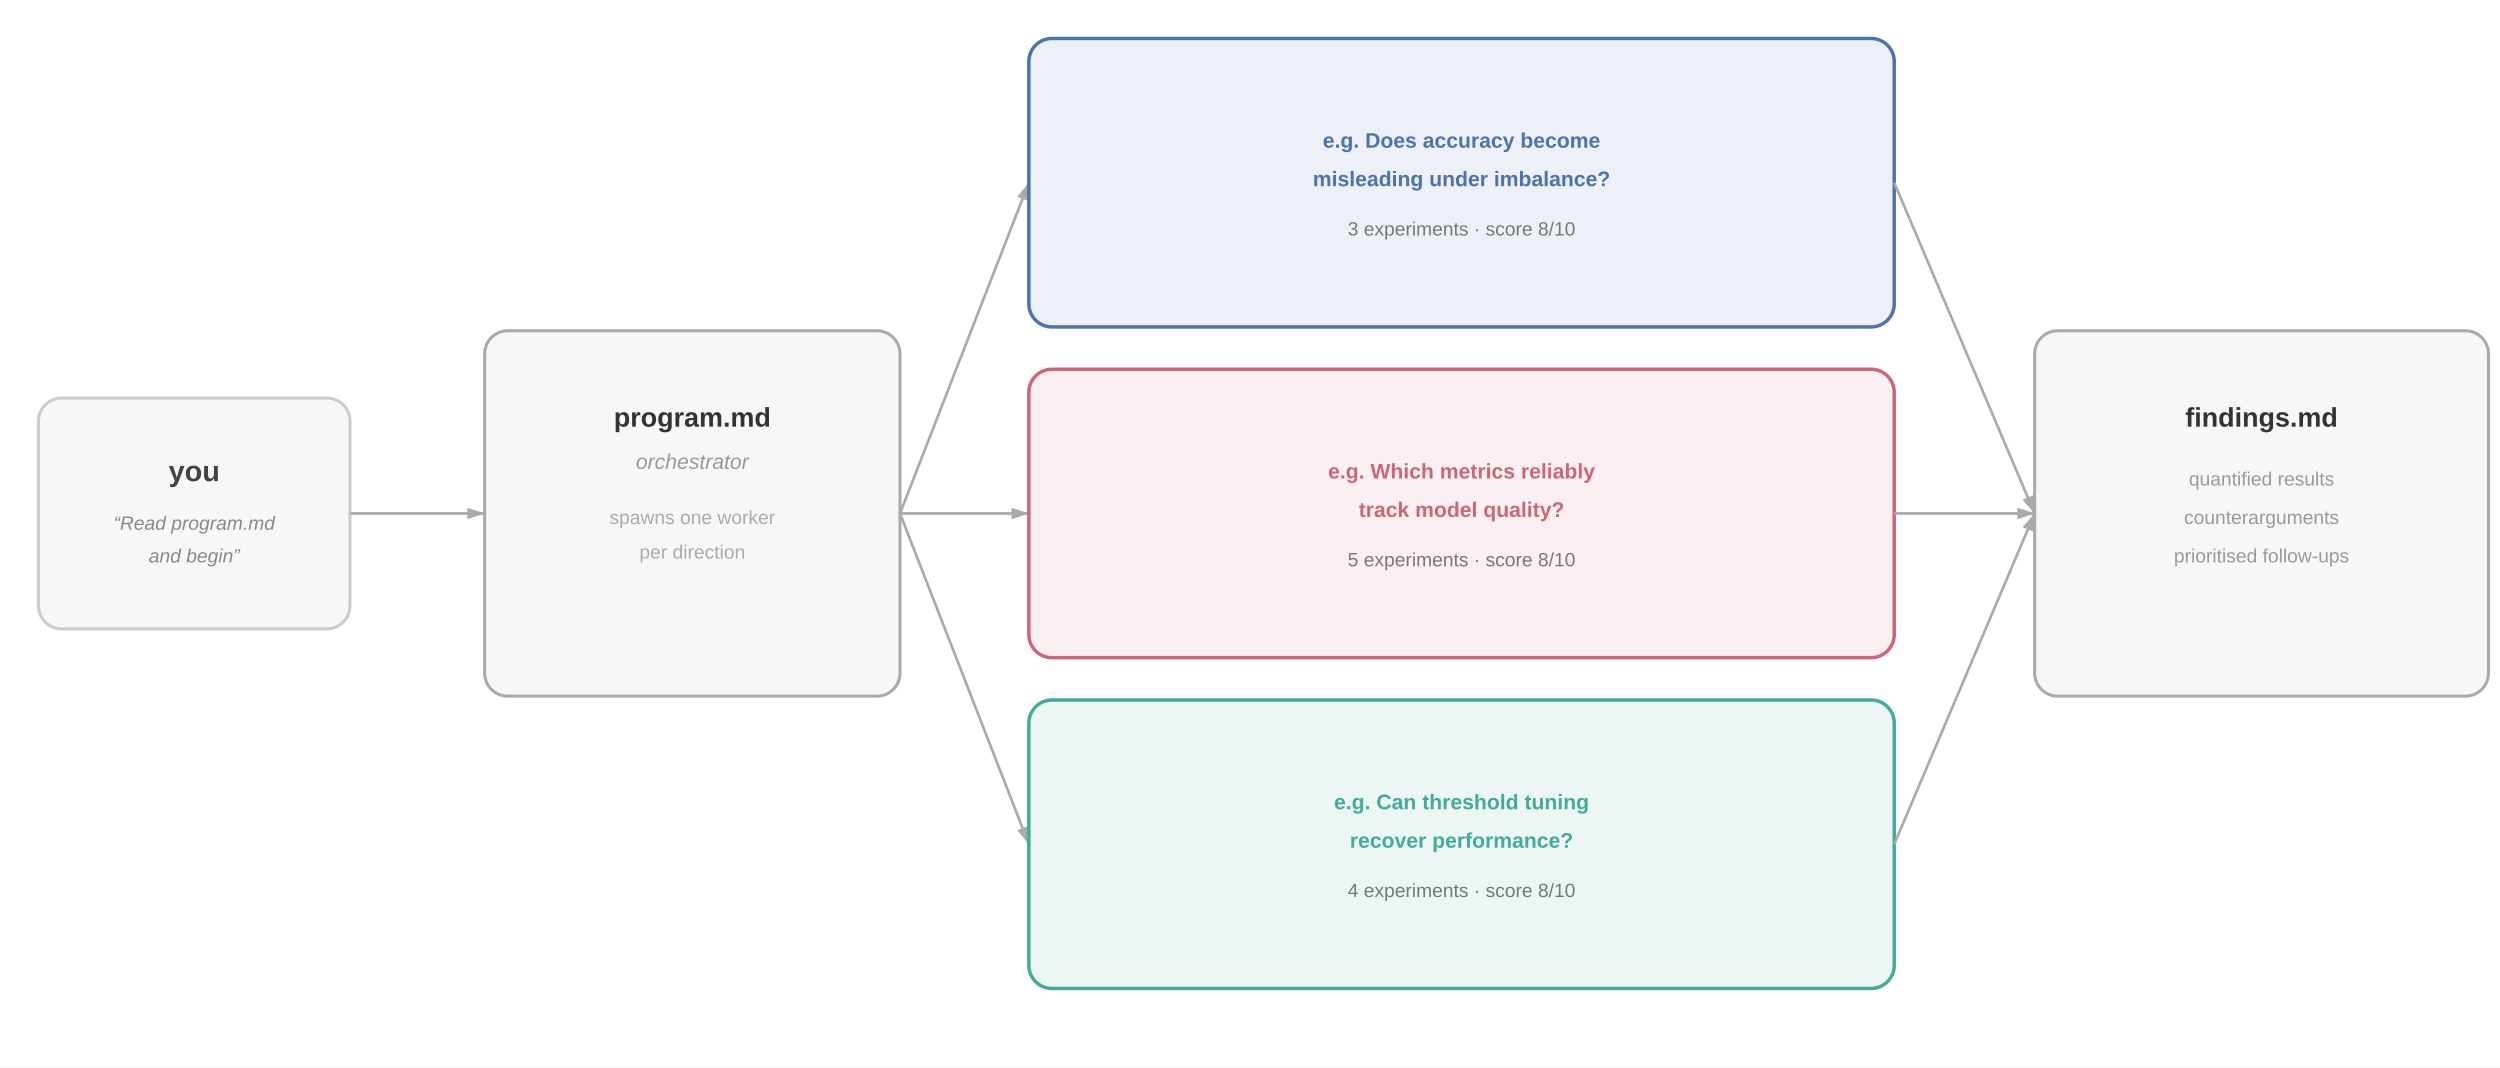
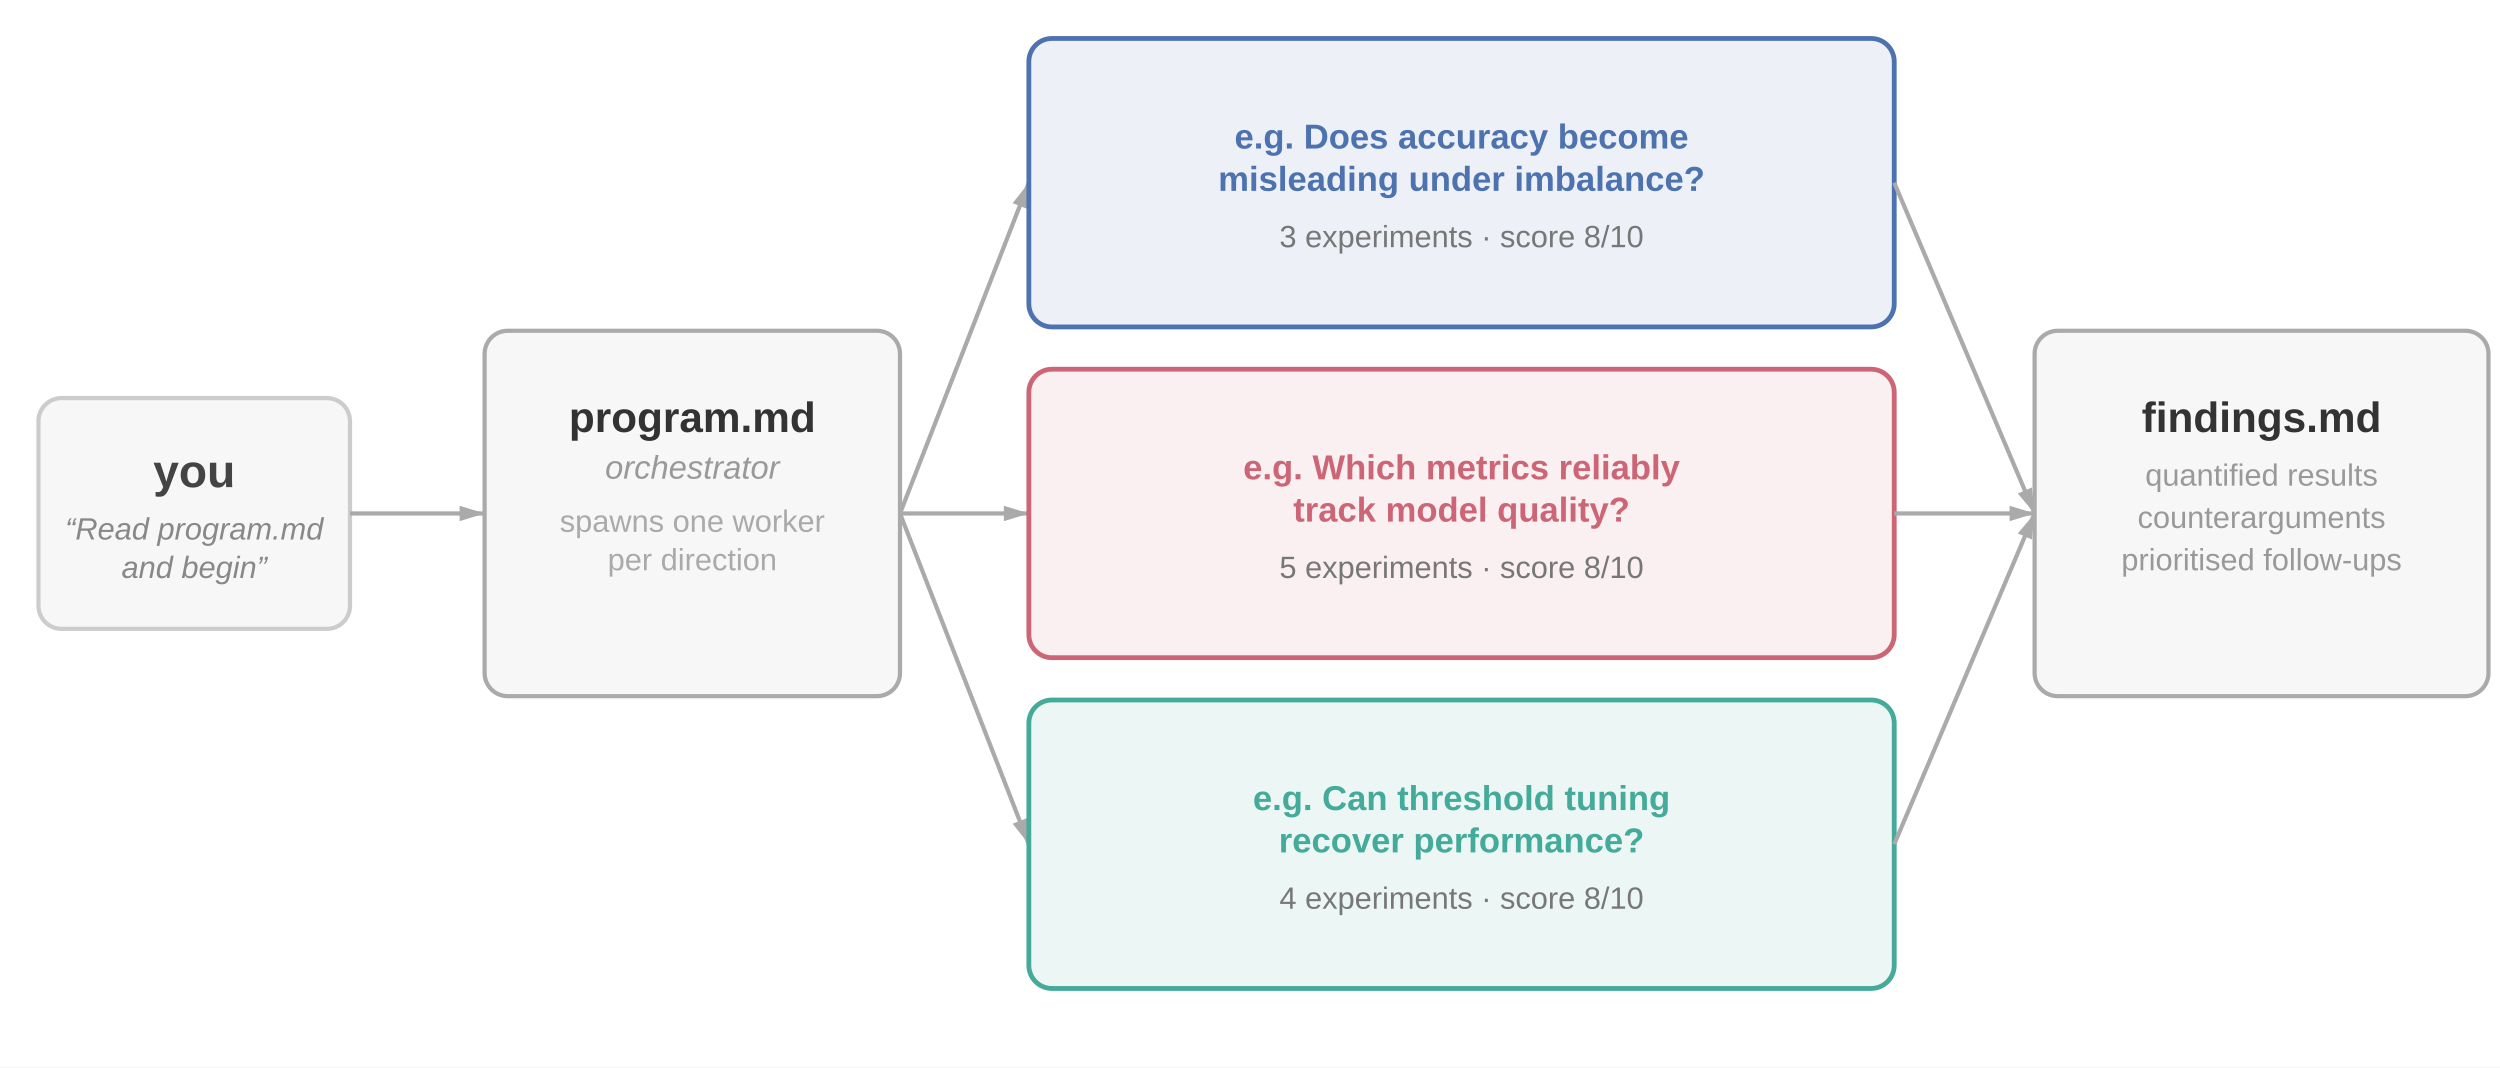
<svg xmlns="http://www.w3.org/2000/svg" viewBox="0 0 1300 555">
  <defs>
-     <marker id="arr" markerWidth="9" markerHeight="7" refX="9" refY="3.5" orient="auto" markerUnits="userSpaceOnUse">
-       <path d="M0,0.5 L9,3.5 L0,6.5 Z" fill="#aaaaaa" />
+     <marker id="arr" markerWidth="14" markerHeight="10" refX="13" refY="5" orient="auto" markerUnits="userSpaceOnUse">
+       <path d="M0,1 L13,5 L0,9 Z" fill="#aaaaaa" />
    </marker>
  </defs>
  <rect width="1300" height="555" fill="white" />
-   <rect x="20" y="207" width="162" height="120" rx="12" ry="12" fill="#f7f7f7" fill-opacity="1.0" stroke="#cccccc" stroke-width="1.6" />
-   <text x="101" y="245" text-anchor="middle" dominant-baseline="central" font-family="Arial, Helvetica, sans-serif" font-size="15" font-weight="bold" font-style="normal" fill="#444444">you</text>
-   <text x="101" y="272" text-anchor="middle" dominant-baseline="central" font-family="Arial, Helvetica, sans-serif" font-size="10" font-weight="normal" font-style="italic" fill="#888888">“Read program.md</text>
-   <text x="101" y="289" text-anchor="middle" dominant-baseline="central" font-family="Arial, Helvetica, sans-serif" font-size="10" font-weight="normal" font-style="italic" fill="#888888">and begin”</text>
-   <line x1="182" y1="267" x2="252" y2="267" stroke="#aaaaaa" stroke-width="1.4" marker-end="url(#arr)" />
-   <rect x="252" y="172" width="216" height="190" rx="12" ry="12" fill="#f7f7f7" fill-opacity="1.0" stroke="#aaaaaa" stroke-width="1.6" />
-   <text x="360" y="217" text-anchor="middle" dominant-baseline="central" font-family="Arial, Helvetica, sans-serif" font-size="14" font-weight="bold" font-style="normal" fill="#333333">program.md</text>
-   <text x="360" y="240" text-anchor="middle" dominant-baseline="central" font-family="Arial, Helvetica, sans-serif" font-size="11" font-weight="normal" font-style="italic" fill="#999999">orchestrator</text>
-   <text x="360" y="269" text-anchor="middle" dominant-baseline="central" font-family="Arial, Helvetica, sans-serif" font-size="10" font-weight="normal" font-style="normal" fill="#aaaaaa">spawns one worker</text>
-   <text x="360" y="287" text-anchor="middle" dominant-baseline="central" font-family="Arial, Helvetica, sans-serif" font-size="10" font-weight="normal" font-style="normal" fill="#aaaaaa">per direction</text>
-   <line x1="468" y1="267" x2="535" y2="95" stroke="#aaaaaa" stroke-width="1.4" marker-end="url(#arr)" />
-   <line x1="468" y1="267" x2="535" y2="267" stroke="#aaaaaa" stroke-width="1.4" marker-end="url(#arr)" />
-   <line x1="468" y1="267" x2="535" y2="439" stroke="#aaaaaa" stroke-width="1.4" marker-end="url(#arr)" />
+   <rect x="20" y="207" width="162" height="120" rx="12" ry="12" fill="#f7f7f7" fill-opacity="1.0" stroke="#cccccc" stroke-width="2.2" />
+   <text x="101" y="245" text-anchor="middle" dominant-baseline="central" font-family="Arial, Helvetica, sans-serif" font-size="24" font-weight="bold" font-style="normal" fill="#444444">you</text>
+   <text x="101" y="275" text-anchor="middle" dominant-baseline="central" font-family="Arial, Helvetica, sans-serif" font-size="16" font-weight="normal" font-style="italic" fill="#888888">“Read program.md</text>
+   <text x="101" y="295" text-anchor="middle" dominant-baseline="central" font-family="Arial, Helvetica, sans-serif" font-size="16" font-weight="normal" font-style="italic" fill="#888888">and begin”</text>
+   <line x1="182" y1="267" x2="252" y2="267" stroke="#aaaaaa" stroke-width="2.2" marker-end="url(#arr)" />
+   <rect x="252" y="172" width="216" height="190" rx="12" ry="12" fill="#f7f7f7" fill-opacity="1.0" stroke="#aaaaaa" stroke-width="2.2" />
+   <text x="360" y="217" text-anchor="middle" dominant-baseline="central" font-family="Arial, Helvetica, sans-serif" font-size="22" font-weight="bold" font-style="normal" fill="#333333">program.md</text>
+   <text x="360" y="243" text-anchor="middle" dominant-baseline="central" font-family="Arial, Helvetica, sans-serif" font-size="17" font-weight="normal" font-style="italic" fill="#999999">orchestrator</text>
+   <text x="360" y="271" text-anchor="middle" dominant-baseline="central" font-family="Arial, Helvetica, sans-serif" font-size="16" font-weight="normal" font-style="normal" fill="#aaaaaa">spawns one worker</text>
+   <text x="360" y="291" text-anchor="middle" dominant-baseline="central" font-family="Arial, Helvetica, sans-serif" font-size="16" font-weight="normal" font-style="normal" fill="#aaaaaa">per direction</text>
+   <line x1="468" y1="267" x2="535" y2="95" stroke="#aaaaaa" stroke-width="2.2" marker-end="url(#arr)" />
+   <line x1="468" y1="267" x2="535" y2="267" stroke="#aaaaaa" stroke-width="2.2" marker-end="url(#arr)" />
+   <line x1="468" y1="267" x2="535" y2="439" stroke="#aaaaaa" stroke-width="2.2" marker-end="url(#arr)" />
  <rect x="535" y="20" width="450" height="150" rx="12" ry="12" fill="#4C72B0" fill-opacity="0.1" stroke="#4C72B0" stroke-width="0" />
-   <rect x="535" y="20" width="450" height="150" rx="12" ry="12" fill="none" fill-opacity="1.0" stroke="#4C72B0" stroke-width="1.8" />
-   <text x="760" y="73" text-anchor="middle" dominant-baseline="central" font-family="Arial, Helvetica, sans-serif" font-size="11" font-weight="bold" font-style="normal" fill="#4C72B0">e.g.  Does accuracy become</text>
-   <text x="760" y="93" text-anchor="middle" dominant-baseline="central" font-family="Arial, Helvetica, sans-serif" font-size="11" font-weight="bold" font-style="normal" fill="#4C72B0">misleading under imbalance?</text>
-   <text x="760" y="119" text-anchor="middle" dominant-baseline="central" font-family="Arial, Helvetica, sans-serif" font-size="10" font-weight="normal" font-style="normal" fill="#777777">3 experiments  ·  score 8/10</text>
+   <rect x="535" y="20" width="450" height="150" rx="12" ry="12" fill="none" fill-opacity="1.0" stroke="#4C72B0" stroke-width="2.5" />
+   <text x="760" y="71" text-anchor="middle" dominant-baseline="central" font-family="Arial, Helvetica, sans-serif" font-size="18" font-weight="bold" font-style="normal" fill="#4C72B0">e.g.  Does accuracy become</text>
+   <text x="760" y="93" text-anchor="middle" dominant-baseline="central" font-family="Arial, Helvetica, sans-serif" font-size="18" font-weight="bold" font-style="normal" fill="#4C72B0">misleading under imbalance?</text>
+   <text x="760" y="123" text-anchor="middle" dominant-baseline="central" font-family="Arial, Helvetica, sans-serif" font-size="16" font-weight="normal" font-style="normal" fill="#777777">3 experiments  ·  score 8/10</text>
  <rect x="535" y="192" width="450" height="150" rx="12" ry="12" fill="#CC6677" fill-opacity="0.1" stroke="#CC6677" stroke-width="0" />
-   <rect x="535" y="192" width="450" height="150" rx="12" ry="12" fill="none" fill-opacity="1.0" stroke="#CC6677" stroke-width="1.8" />
-   <text x="760" y="245" text-anchor="middle" dominant-baseline="central" font-family="Arial, Helvetica, sans-serif" font-size="11" font-weight="bold" font-style="normal" fill="#CC6677">e.g.  Which metrics reliably</text>
-   <text x="760" y="265" text-anchor="middle" dominant-baseline="central" font-family="Arial, Helvetica, sans-serif" font-size="11" font-weight="bold" font-style="normal" fill="#CC6677">track model quality?</text>
-   <text x="760" y="291" text-anchor="middle" dominant-baseline="central" font-family="Arial, Helvetica, sans-serif" font-size="10" font-weight="normal" font-style="normal" fill="#777777">5 experiments  ·  score 8/10</text>
+   <rect x="535" y="192" width="450" height="150" rx="12" ry="12" fill="none" fill-opacity="1.0" stroke="#CC6677" stroke-width="2.5" />
+   <text x="760" y="243" text-anchor="middle" dominant-baseline="central" font-family="Arial, Helvetica, sans-serif" font-size="18" font-weight="bold" font-style="normal" fill="#CC6677">e.g.  Which metrics reliably</text>
+   <text x="760" y="265" text-anchor="middle" dominant-baseline="central" font-family="Arial, Helvetica, sans-serif" font-size="18" font-weight="bold" font-style="normal" fill="#CC6677">track model quality?</text>
+   <text x="760" y="295" text-anchor="middle" dominant-baseline="central" font-family="Arial, Helvetica, sans-serif" font-size="16" font-weight="normal" font-style="normal" fill="#777777">5 experiments  ·  score 8/10</text>
  <rect x="535" y="364" width="450" height="150" rx="12" ry="12" fill="#44AA99" fill-opacity="0.1" stroke="#44AA99" stroke-width="0" />
-   <rect x="535" y="364" width="450" height="150" rx="12" ry="12" fill="none" fill-opacity="1.0" stroke="#44AA99" stroke-width="1.8" />
-   <text x="760" y="417" text-anchor="middle" dominant-baseline="central" font-family="Arial, Helvetica, sans-serif" font-size="11" font-weight="bold" font-style="normal" fill="#44AA99">e.g.  Can threshold tuning</text>
-   <text x="760" y="437" text-anchor="middle" dominant-baseline="central" font-family="Arial, Helvetica, sans-serif" font-size="11" font-weight="bold" font-style="normal" fill="#44AA99">recover performance?</text>
-   <text x="760" y="463" text-anchor="middle" dominant-baseline="central" font-family="Arial, Helvetica, sans-serif" font-size="10" font-weight="normal" font-style="normal" fill="#777777">4 experiments  ·  score 8/10</text>
-   <line x1="985" y1="95" x2="1058" y2="267" stroke="#aaaaaa" stroke-width="1.4" marker-end="url(#arr)" />
-   <line x1="985" y1="267" x2="1058" y2="267" stroke="#aaaaaa" stroke-width="1.4" marker-end="url(#arr)" />
-   <line x1="985" y1="439" x2="1058" y2="267" stroke="#aaaaaa" stroke-width="1.4" marker-end="url(#arr)" />
-   <rect x="1058" y="172" width="236" height="190" rx="12" ry="12" fill="#f7f7f7" fill-opacity="1.0" stroke="#aaaaaa" stroke-width="1.6" />
-   <text x="1176" y="217" text-anchor="middle" dominant-baseline="central" font-family="Arial, Helvetica, sans-serif" font-size="14" font-weight="bold" font-style="normal" fill="#333333">findings.md</text>
-   <text x="1176" y="249" text-anchor="middle" dominant-baseline="central" font-family="Arial, Helvetica, sans-serif" font-size="10" font-weight="normal" font-style="normal" fill="#999999">quantified results</text>
-   <text x="1176" y="269" text-anchor="middle" dominant-baseline="central" font-family="Arial, Helvetica, sans-serif" font-size="10" font-weight="normal" font-style="normal" fill="#999999">counterarguments</text>
-   <text x="1176" y="289" text-anchor="middle" dominant-baseline="central" font-family="Arial, Helvetica, sans-serif" font-size="10" font-weight="normal" font-style="normal" fill="#999999">prioritised follow-ups</text>
+   <rect x="535" y="364" width="450" height="150" rx="12" ry="12" fill="none" fill-opacity="1.0" stroke="#44AA99" stroke-width="2.5" />
+   <text x="760" y="415" text-anchor="middle" dominant-baseline="central" font-family="Arial, Helvetica, sans-serif" font-size="18" font-weight="bold" font-style="normal" fill="#44AA99">e.g.  Can threshold tuning</text>
+   <text x="760" y="437" text-anchor="middle" dominant-baseline="central" font-family="Arial, Helvetica, sans-serif" font-size="18" font-weight="bold" font-style="normal" fill="#44AA99">recover performance?</text>
+   <text x="760" y="467" text-anchor="middle" dominant-baseline="central" font-family="Arial, Helvetica, sans-serif" font-size="16" font-weight="normal" font-style="normal" fill="#777777">4 experiments  ·  score 8/10</text>
+   <line x1="985" y1="95" x2="1058" y2="267" stroke="#aaaaaa" stroke-width="2.2" marker-end="url(#arr)" />
+   <line x1="985" y1="267" x2="1058" y2="267" stroke="#aaaaaa" stroke-width="2.2" marker-end="url(#arr)" />
+   <line x1="985" y1="439" x2="1058" y2="267" stroke="#aaaaaa" stroke-width="2.2" marker-end="url(#arr)" />
+   <rect x="1058" y="172" width="236" height="190" rx="12" ry="12" fill="#f7f7f7" fill-opacity="1.0" stroke="#aaaaaa" stroke-width="2.2" />
+   <text x="1176" y="217" text-anchor="middle" dominant-baseline="central" font-family="Arial, Helvetica, sans-serif" font-size="22" font-weight="bold" font-style="normal" fill="#333333">findings.md</text>
+   <text x="1176" y="247" text-anchor="middle" dominant-baseline="central" font-family="Arial, Helvetica, sans-serif" font-size="16" font-weight="normal" font-style="normal" fill="#999999">quantified results</text>
+   <text x="1176" y="269" text-anchor="middle" dominant-baseline="central" font-family="Arial, Helvetica, sans-serif" font-size="16" font-weight="normal" font-style="normal" fill="#999999">counterarguments</text>
+   <text x="1176" y="291" text-anchor="middle" dominant-baseline="central" font-family="Arial, Helvetica, sans-serif" font-size="16" font-weight="normal" font-style="normal" fill="#999999">prioritised follow-ups</text>
</svg>
